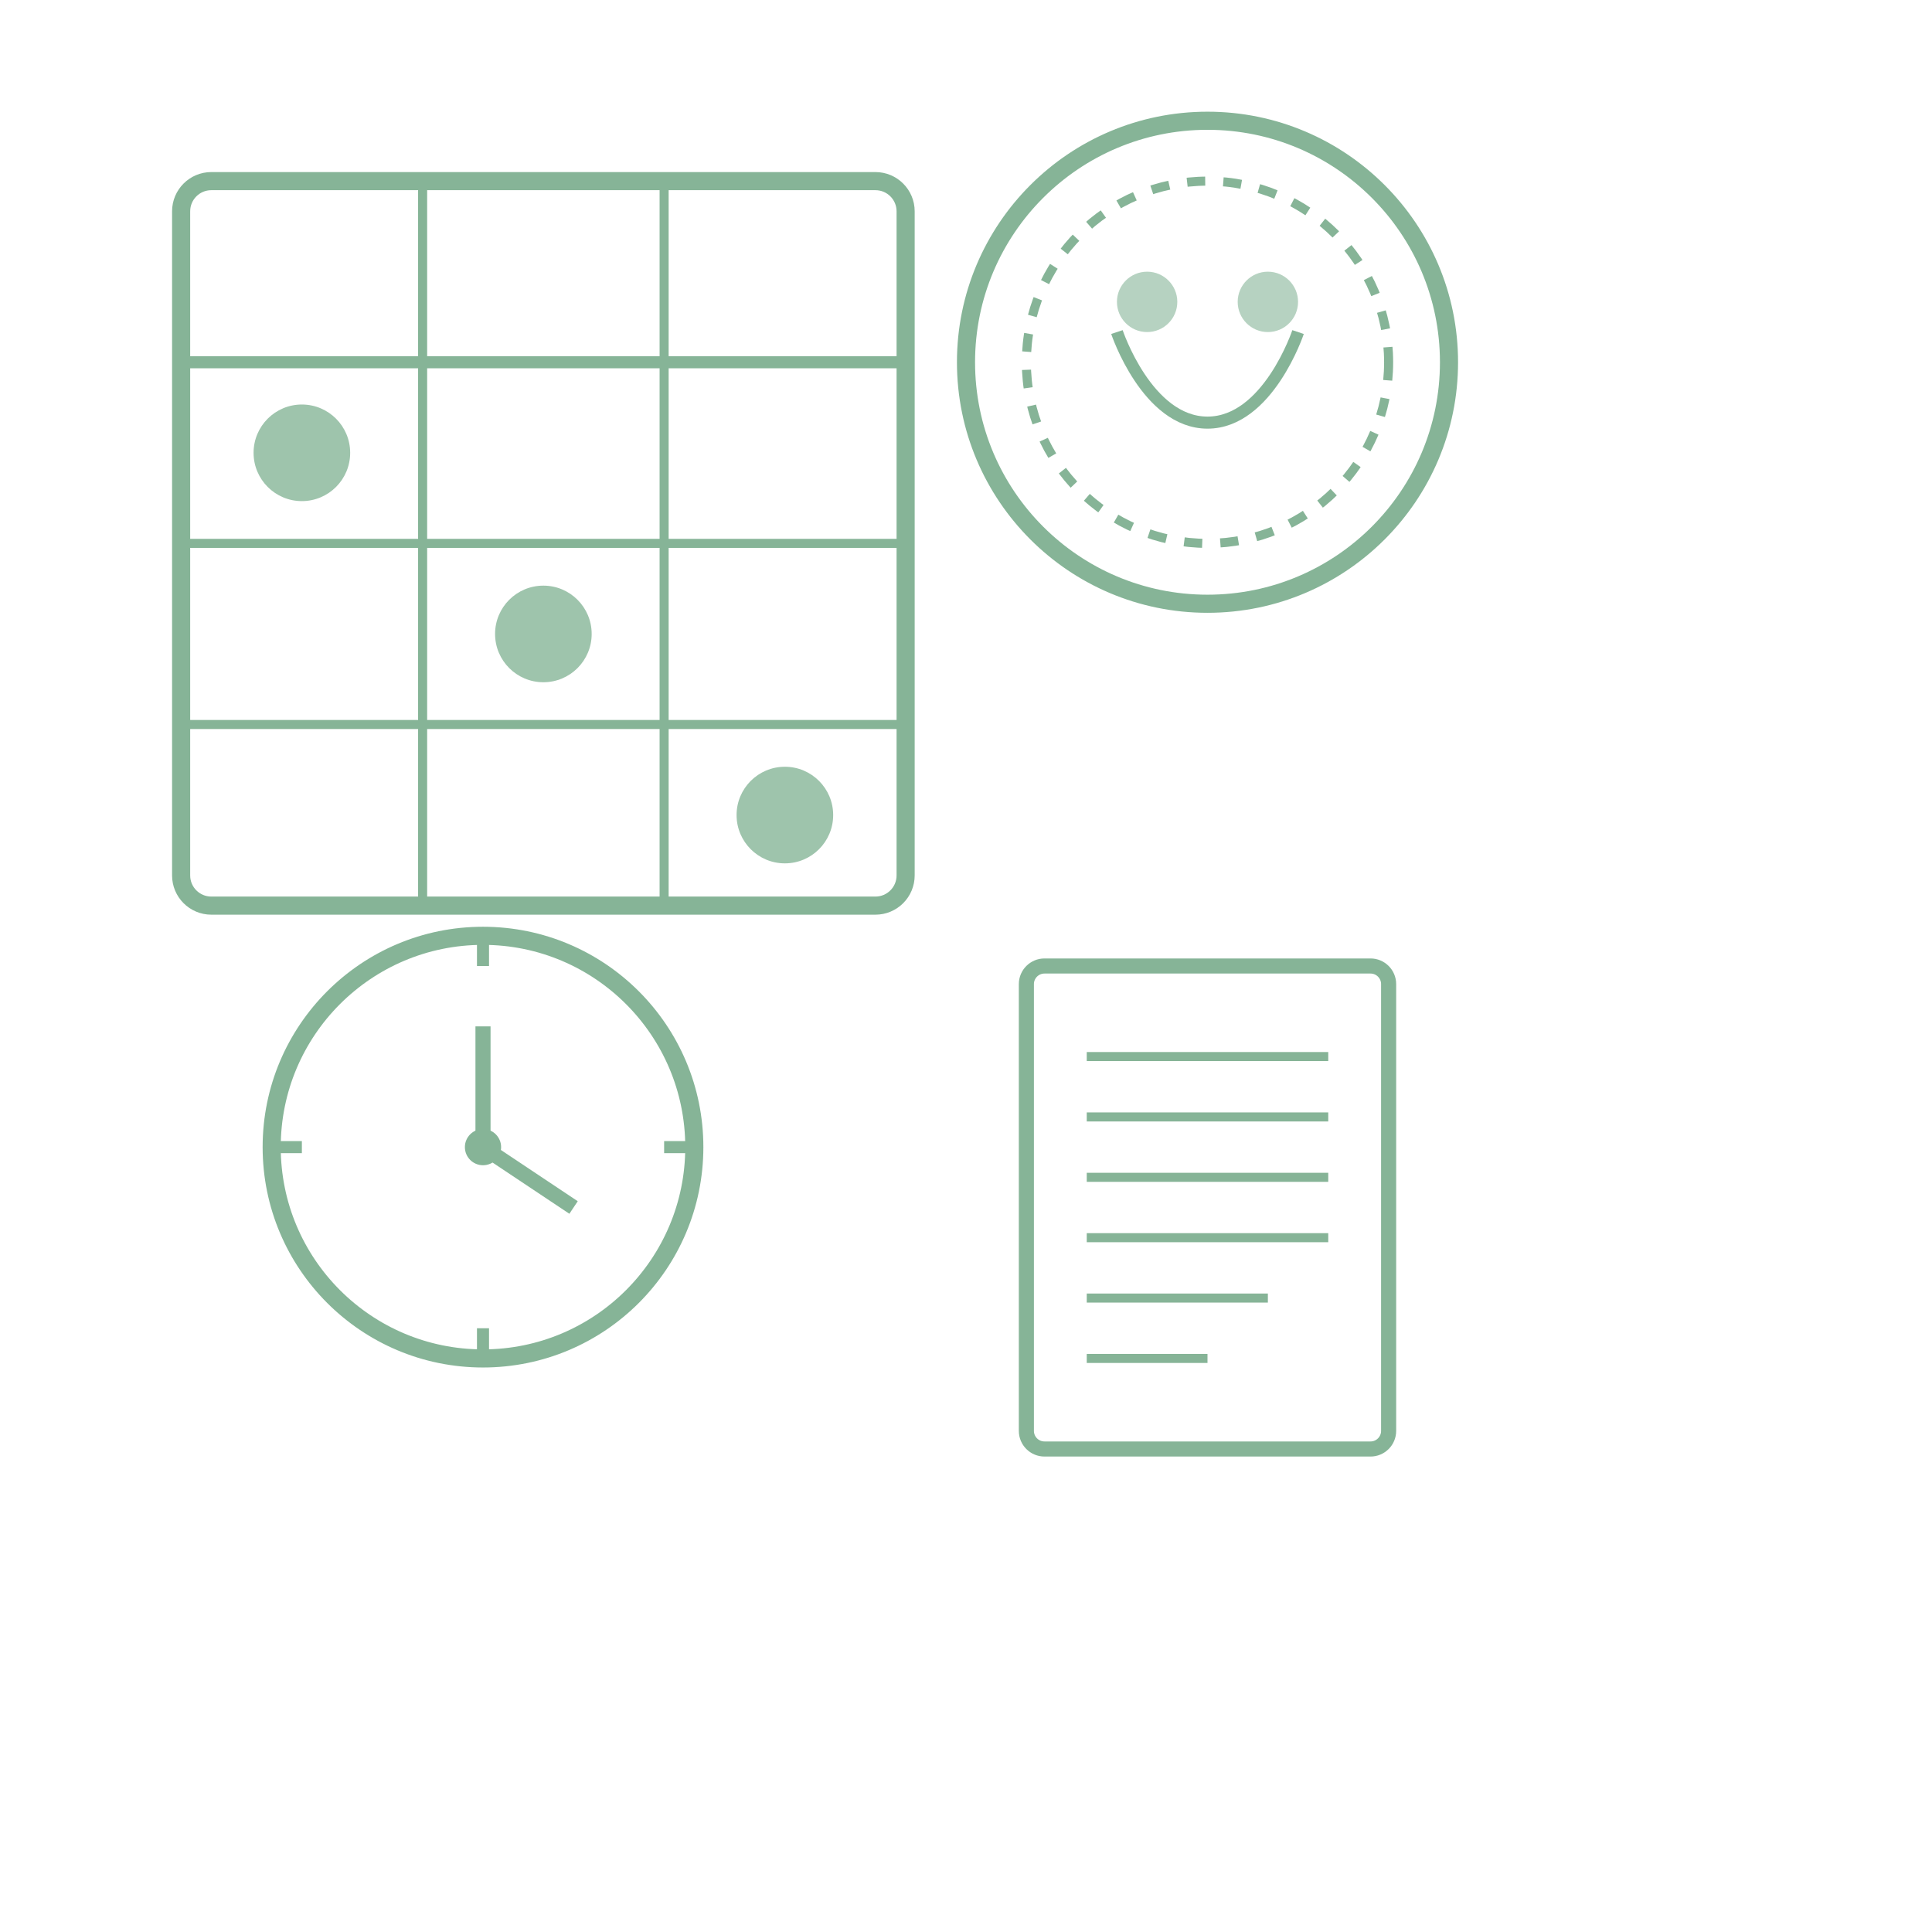
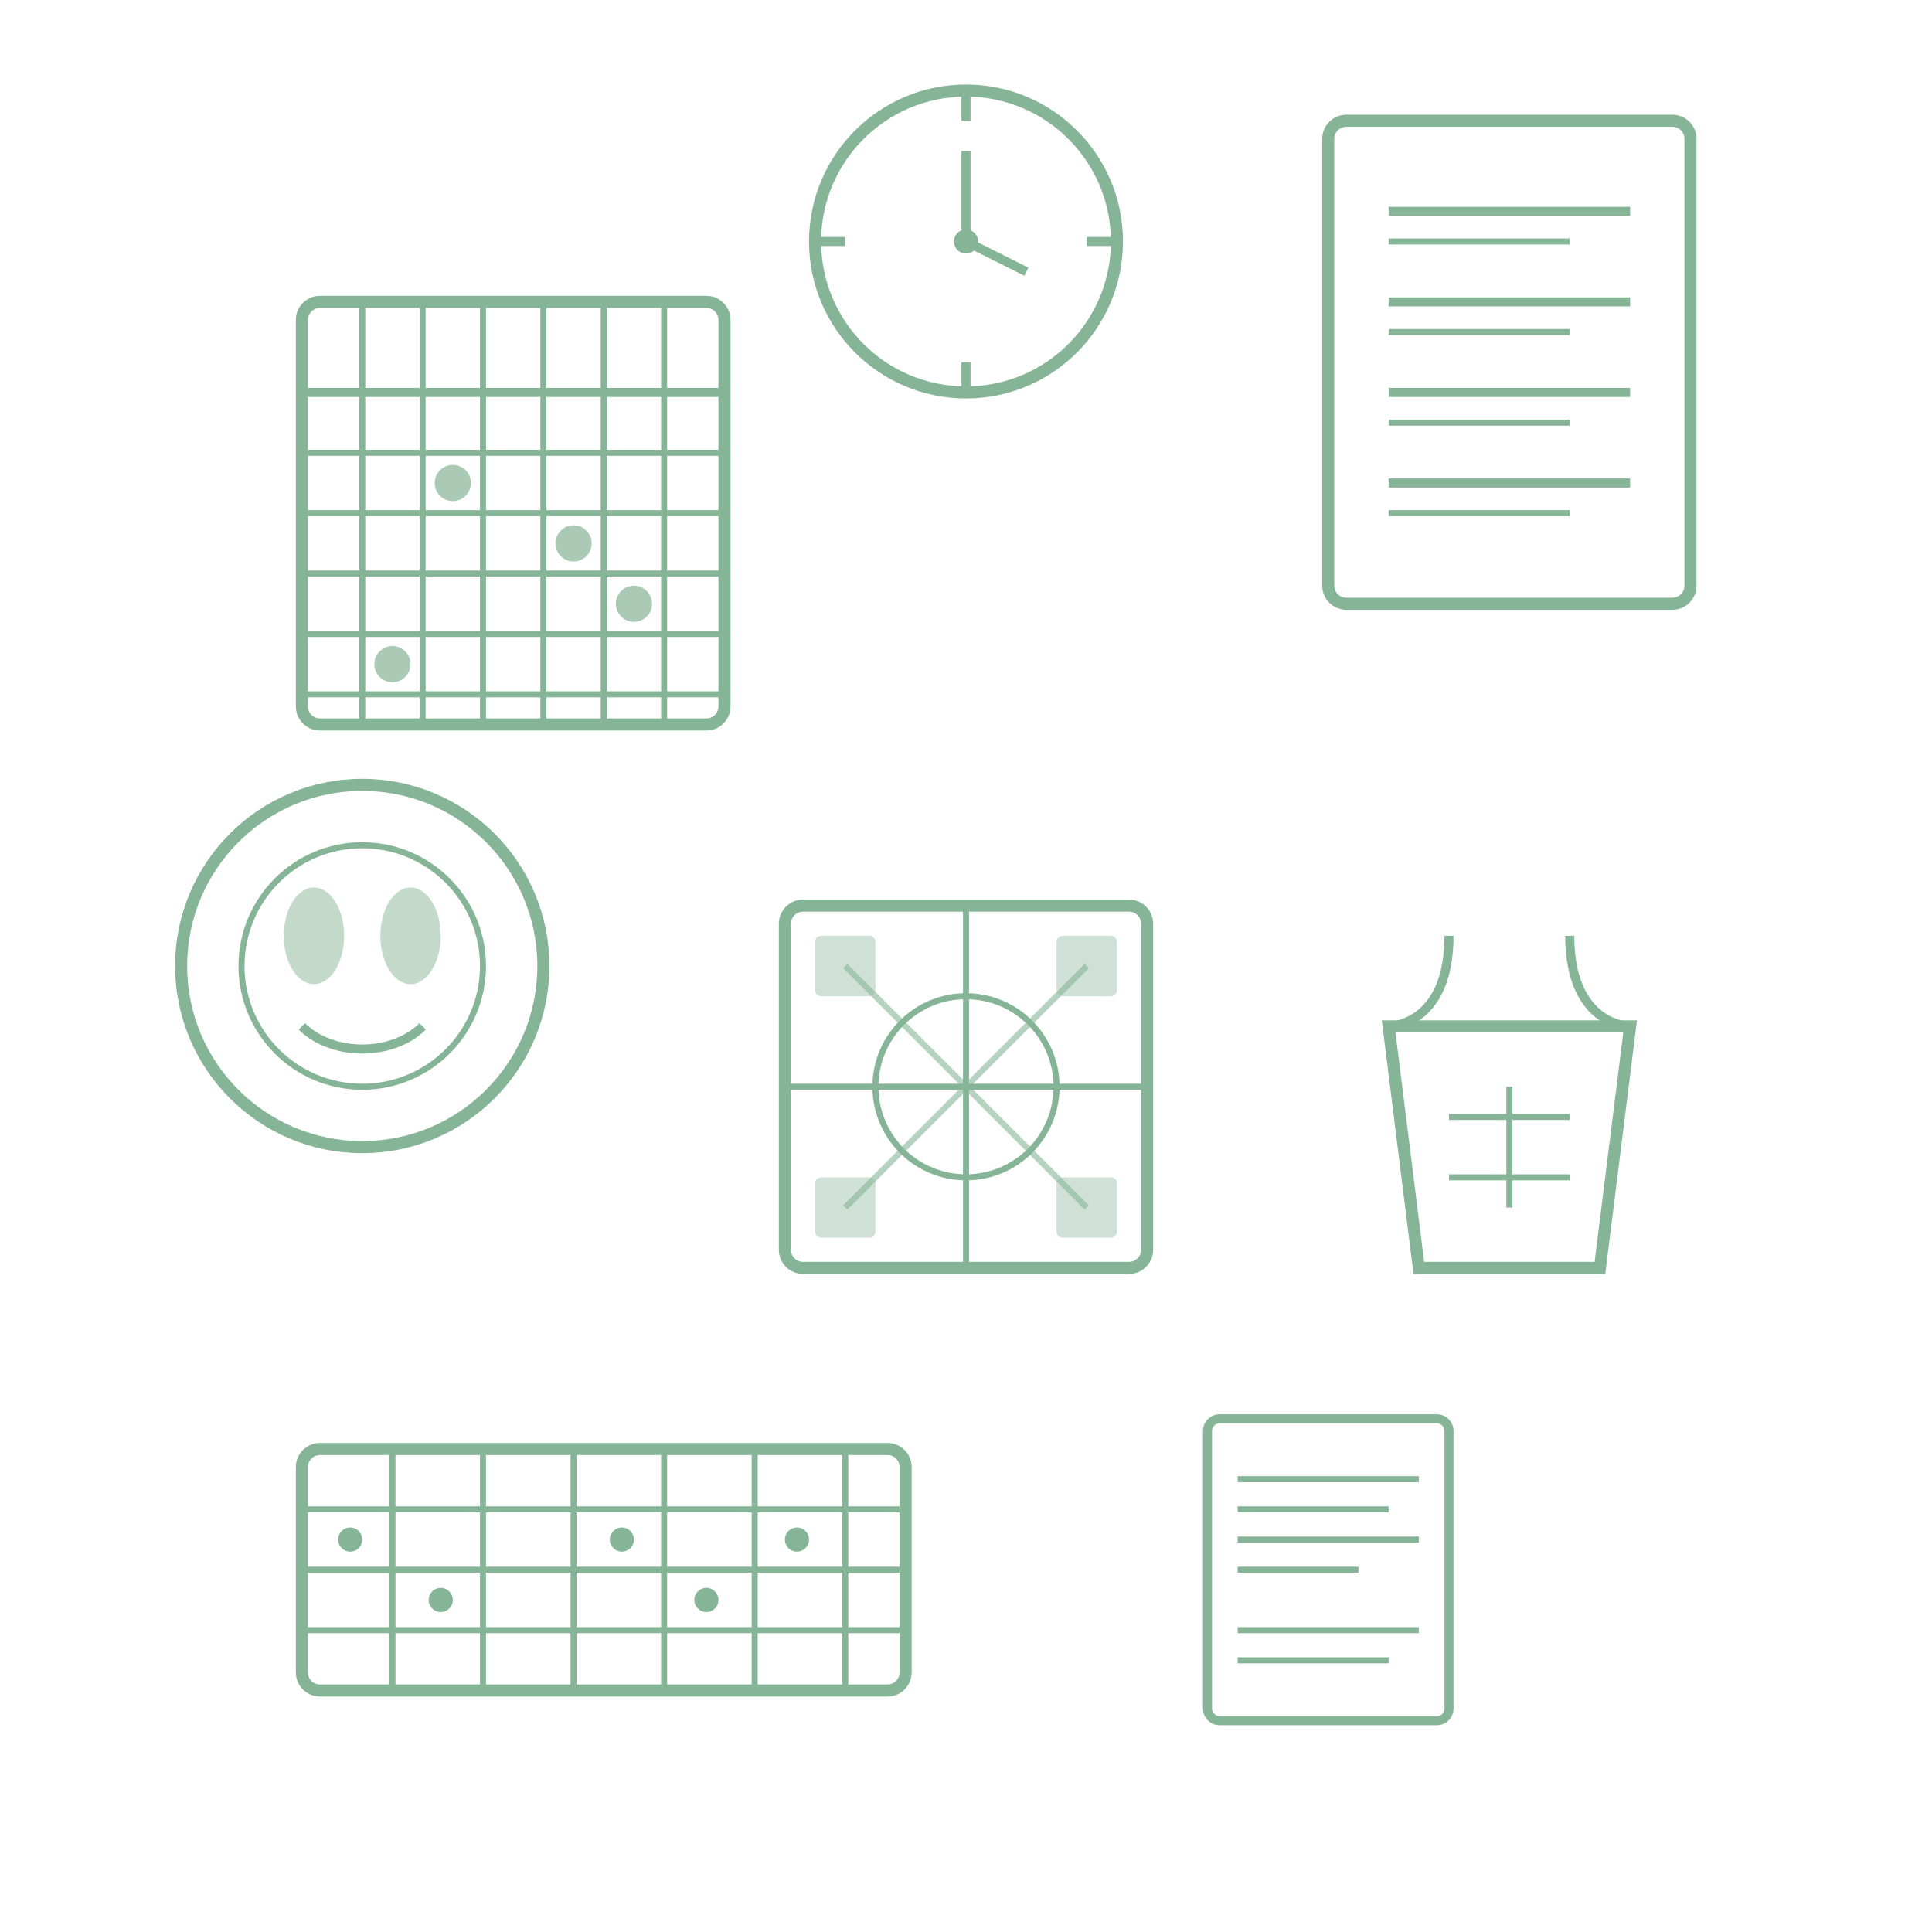
<svg xmlns="http://www.w3.org/2000/svg" width="320" height="320" viewBox="0 0 320 320" fill="none">
  <g opacity="0.5">
-     <g transform="translate(30, 30)">
-       <rect x="0" y="0" width="120" height="120" rx="5" fill="none" stroke="#0d6a30" stroke-width="3" />
-       <line x1="0" y1="30" x2="120" y2="30" stroke="#0d6a30" stroke-width="2" />
-       <line x1="40" y1="0" x2="40" y2="120" stroke="#0d6a30" stroke-width="1.5" />
-       <line x1="80" y1="0" x2="80" y2="120" stroke="#0d6a30" stroke-width="1.5" />
-       <line x1="0" y1="60" x2="120" y2="60" stroke="#0d6a30" stroke-width="1.5" />
-       <line x1="0" y1="90" x2="120" y2="90" stroke="#0d6a30" stroke-width="1.5" />
-       <circle cx="20" cy="45" r="8" fill="#0d6a30" opacity="0.8" />
-       <circle cx="60" cy="75" r="8" fill="#0d6a30" opacity="0.8" />
-       <circle cx="100" cy="105" r="8" fill="#0d6a30" opacity="0.8" />
+     <g transform="translate(50, 50)">
+       <rect x="0" y="0" width="70" height="70" rx="3" fill="none" stroke="#0d6a30" stroke-width="2" />
+       <line x1="0" y1="15" x2="70" y2="15" stroke="#0d6a30" stroke-width="1.5" />
+       <line x1="10" y1="0" x2="10" y2="70" stroke="#0d6a30" stroke-width="1" />
+       <line x1="20" y1="0" x2="20" y2="70" stroke="#0d6a30" stroke-width="1" />
+       <line x1="30" y1="0" x2="30" y2="70" stroke="#0d6a30" stroke-width="1" />
+       <line x1="40" y1="0" x2="40" y2="70" stroke="#0d6a30" stroke-width="1" />
+       <line x1="50" y1="0" x2="50" y2="70" stroke="#0d6a30" stroke-width="1" />
+       <line x1="60" y1="0" x2="60" y2="70" stroke="#0d6a30" stroke-width="1" />
+       <line x1="0" y1="25" x2="70" y2="25" stroke="#0d6a30" stroke-width="1" />
+       <line x1="0" y1="35" x2="70" y2="35" stroke="#0d6a30" stroke-width="1" />
+       <line x1="0" y1="45" x2="70" y2="45" stroke="#0d6a30" stroke-width="1" />
+       <line x1="0" y1="55" x2="70" y2="55" stroke="#0d6a30" stroke-width="1" />
+       <line x1="0" y1="65" x2="70" y2="65" stroke="#0d6a30" stroke-width="1" />
+       <circle cx="25" cy="30" r="3" fill="#0d6a30" opacity="0.7" />
+       <circle cx="55" cy="50" r="3" fill="#0d6a30" opacity="0.7" />
+       <circle cx="15" cy="60" r="3" fill="#0d6a30" opacity="0.7" />
+       <circle cx="45" cy="40" r="3" fill="#0d6a30" opacity="0.7" />
    </g>
-     <g transform="translate(200, 60)">
-       <circle cx="0" cy="0" r="40" fill="none" stroke="#0d6a30" stroke-width="3" />
-       <circle cx="0" cy="0" r="30" fill="none" stroke="#0d6a30" stroke-width="1.5" stroke-dasharray="3 3" />
-       <path d="M-15,-5 C-15,-5 -10,10 0,10 C10,10 15,-5 15,-5" stroke="#0d6a30" stroke-width="2" />
-       <circle cx="-10" cy="-10" r="5" fill="#0d6a30" opacity="0.6" />
-       <circle cx="10" cy="-10" r="5" fill="#0d6a30" opacity="0.6" />
+     <g transform="translate(160, 40)">
+       <circle cx="0" cy="0" r="25" fill="none" stroke="#0d6a30" stroke-width="2" />
+       <line x1="0" y1="0" x2="0" y2="-15" stroke="#0d6a30" stroke-width="1.5" />
+       <line x1="0" y1="0" x2="10" y2="5" stroke="#0d6a30" stroke-width="1.5" />
+       <circle cx="0" cy="0" r="2" fill="#0d6a30" />
+       <line x1="0" y1="-25" x2="0" y2="-20" stroke="#0d6a30" stroke-width="1.5" />
+       <line x1="25" y1="0" x2="20" y2="0" stroke="#0d6a30" stroke-width="1.5" />
+       <line x1="0" y1="25" x2="0" y2="20" stroke="#0d6a30" stroke-width="1.5" />
+       <line x1="-25" y1="0" x2="-20" y2="0" stroke="#0d6a30" stroke-width="1.5" />
    </g>
-     <g transform="translate(80, 190)">
-       <circle cx="0" cy="0" r="35" fill="none" stroke="#0d6a30" stroke-width="3" />
-       <line x1="0" y1="0" x2="0" y2="-20" stroke="#0d6a30" stroke-width="2.5" />
-       <line x1="0" y1="0" x2="15" y2="10" stroke="#0d6a30" stroke-width="2.5" />
-       <circle cx="0" cy="0" r="3" fill="#0d6a30" />
-       <line x1="0" y1="-35" x2="0" y2="-30" stroke="#0d6a30" stroke-width="2" />
-       <line x1="35" y1="0" x2="30" y2="0" stroke="#0d6a30" stroke-width="2" />
-       <line x1="0" y1="35" x2="0" y2="30" stroke="#0d6a30" stroke-width="2" />
-       <line x1="-35" y1="0" x2="-30" y2="0" stroke="#0d6a30" stroke-width="2" />
+     <g transform="translate(250, 50)">
+       <rect x="-30" y="-30" width="60" height="80" rx="3" fill="none" stroke="#0d6a30" stroke-width="2" />
+       <line x1="-20" y1="-15" x2="20" y2="-15" stroke="#0d6a30" stroke-width="1.5" />
+       <line x1="-20" y1="-10" x2="10" y2="-10" stroke="#0d6a30" stroke-width="1" />
+       <line x1="-20" y1="0" x2="20" y2="0" stroke="#0d6a30" stroke-width="1.5" />
+       <line x1="-20" y1="5" x2="10" y2="5" stroke="#0d6a30" stroke-width="1" />
+       <line x1="-20" y1="15" x2="20" y2="15" stroke="#0d6a30" stroke-width="1.5" />
+       <line x1="-20" y1="20" x2="10" y2="20" stroke="#0d6a30" stroke-width="1" />
+       <line x1="-20" y1="30" x2="20" y2="30" stroke="#0d6a30" stroke-width="1.5" />
+       <line x1="-20" y1="35" x2="10" y2="35" stroke="#0d6a30" stroke-width="1" />
    </g>
-     <g transform="translate(200, 200)">
-       <rect x="-30" y="-40" width="60" height="80" rx="3" fill="none" stroke="#0d6a30" stroke-width="2.5" />
-       <line x1="-20" y1="-25" x2="20" y2="-25" stroke="#0d6a30" stroke-width="1.5" />
-       <line x1="-20" y1="-15" x2="20" y2="-15" stroke="#0d6a30" stroke-width="1.5" />
-       <line x1="-20" y1="-5" x2="20" y2="-5" stroke="#0d6a30" stroke-width="1.5" />
-       <line x1="-20" y1="5" x2="20" y2="5" stroke="#0d6a30" stroke-width="1.5" />
-       <line x1="-20" y1="15" x2="10" y2="15" stroke="#0d6a30" stroke-width="1.5" />
-       <line x1="-20" y1="25" x2="0" y2="25" stroke="#0d6a30" stroke-width="1.5" />
+     <g transform="translate(60, 160)">
+       <circle cx="0" cy="0" r="30" fill="none" stroke="#0d6a30" stroke-width="2" />
+       <circle cx="0" cy="0" r="20" fill="none" stroke="#0d6a30" stroke-width="1" />
+       <ellipse cx="-8" cy="-5" rx="5" ry="8" fill="#0d6a30" opacity="0.5" />
+       <ellipse cx="8" cy="-5" rx="5" ry="8" fill="#0d6a30" opacity="0.5" />
+       <path d="M-10,10 C-5,15 5,15 10,10" stroke="#0d6a30" stroke-width="1.5" fill="none" />
+     </g>
+     <g transform="translate(160, 180)">
+       <rect x="-30" y="-30" width="60" height="60" rx="3" fill="none" stroke="#0d6a30" stroke-width="2" />
+       <path d="M-30,0 L30,0 M0,-30 L0,30" stroke="#0d6a30" stroke-width="1" />
+       <path d="M-20,-20 L20,20 M-20,20 L20,-20" stroke="#0d6a30" stroke-width="1" opacity="0.6" />
+       <circle cx="0" cy="0" r="15" fill="none" stroke="#0d6a30" stroke-width="1" />
+       <rect x="-25" y="-25" width="10" height="10" rx="1" fill="#0d6a30" opacity="0.4" />
+       <rect x="15" y="-25" width="10" height="10" rx="1" fill="#0d6a30" opacity="0.4" />
+       <rect x="-25" y="15" width="10" height="10" rx="1" fill="#0d6a30" opacity="0.4" />
+       <rect x="15" y="15" width="10" height="10" rx="1" fill="#0d6a30" opacity="0.4" />
+     </g>
+     <g transform="translate(250, 170)">
+       <path d="M-20,0 L20,0 L15,40 L-15,40 Z" fill="none" stroke="#0d6a30" stroke-width="2" />
+       <path d="M-10,-15 C-10,0 -20,0 -20,0 M10,-15 C10,0 20,0 20,0" stroke="#0d6a30" stroke-width="1.5" fill="none" />
+       <path d="M0,10 L0,30 M-10,15 L10,15 M-10,25 L10,25" stroke="#0d6a30" stroke-width="1" />
+     </g>
+     <g transform="translate(100, 260)">
+       <rect x="-50" y="-20" width="100" height="40" rx="3" fill="none" stroke="#0d6a30" stroke-width="2" />
+       <line x1="-50" y1="-10" x2="50" y2="-10" stroke="#0d6a30" stroke-width="1" />
+       <line x1="-50" y1="0" x2="50" y2="0" stroke="#0d6a30" stroke-width="1" />
+       <line x1="-50" y1="10" x2="50" y2="10" stroke="#0d6a30" stroke-width="1" />
+       <line x1="-35" y1="-20" x2="-35" y2="20" stroke="#0d6a30" stroke-width="1" />
+       <line x1="-20" y1="-20" x2="-20" y2="20" stroke="#0d6a30" stroke-width="1" />
+       <line x1="-5" y1="-20" x2="-5" y2="20" stroke="#0d6a30" stroke-width="1" />
+       <line x1="10" y1="-20" x2="10" y2="20" stroke="#0d6a30" stroke-width="1" />
+       <line x1="25" y1="-20" x2="25" y2="20" stroke="#0d6a30" stroke-width="1" />
+       <line x1="40" y1="-20" x2="40" y2="20" stroke="#0d6a30" stroke-width="1" />
+       <circle cx="-42" cy="-5" r="2" fill="#0d6a30" />
+       <circle cx="-27" cy="5" r="2" fill="#0d6a30" />
+       <circle cx="3" cy="-5" r="2" fill="#0d6a30" />
+       <circle cx="17" cy="5" r="2" fill="#0d6a30" />
+       <circle cx="32" cy="-5" r="2" fill="#0d6a30" />
+     </g>
+     <g transform="translate(220, 260)">
+       <rect x="-20" y="-25" width="40" height="50" rx="2" fill="none" stroke="#0d6a30" stroke-width="1.5" />
+       <line x1="-15" y1="-15" x2="15" y2="-15" stroke="#0d6a30" stroke-width="1" />
+       <line x1="-15" y1="-10" x2="10" y2="-10" stroke="#0d6a30" stroke-width="1" />
+       <line x1="-15" y1="-5" x2="15" y2="-5" stroke="#0d6a30" stroke-width="1" />
+       <line x1="-15" y1="0" x2="5" y2="0" stroke="#0d6a30" stroke-width="1" />
+       <line x1="-15" y1="10" x2="15" y2="10" stroke="#0d6a30" stroke-width="1" />
+       <line x1="-15" y1="15" x2="10" y2="15" stroke="#0d6a30" stroke-width="1" />
    </g>
  </g>
</svg>
